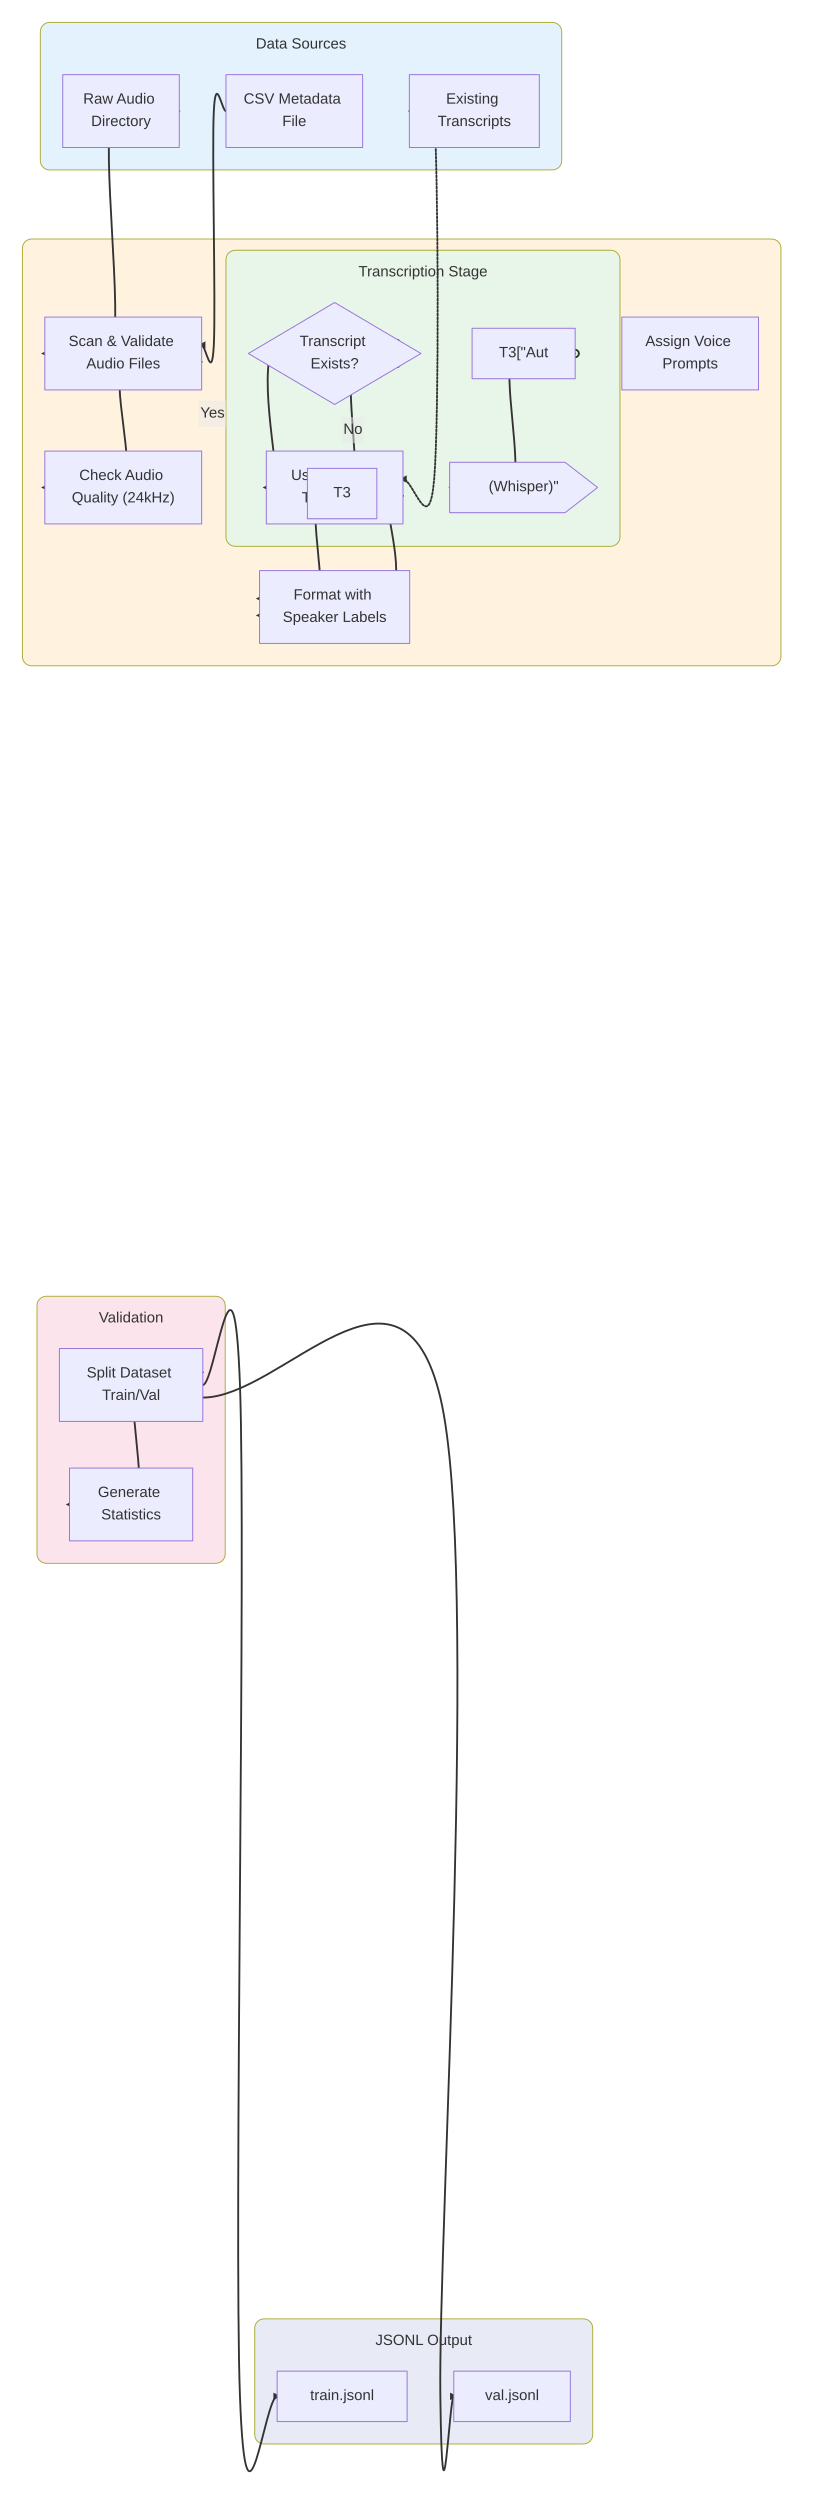
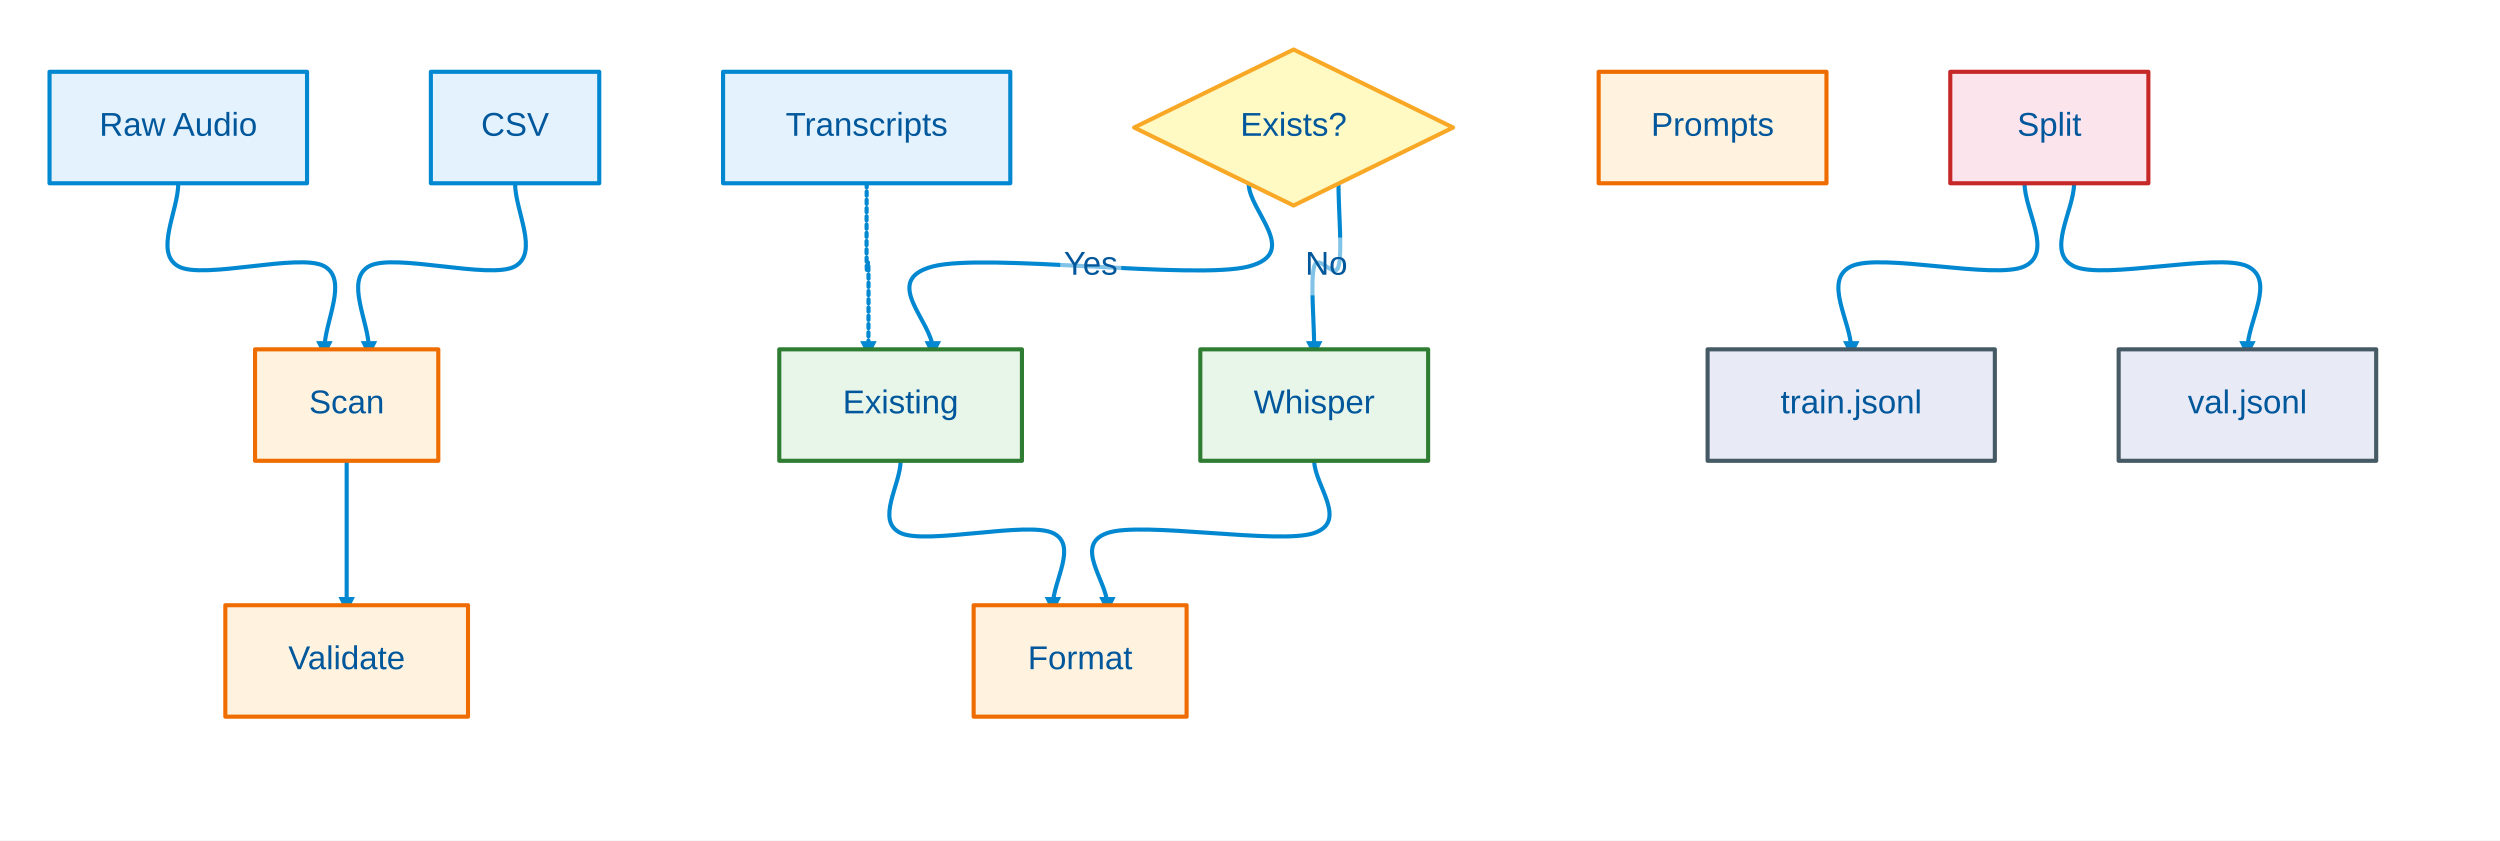
- <svg xmlns="http://www.w3.org/2000/svg" width="896.4" height="2677.5" viewBox="0 0 896.4 2677.5">
+ <svg xmlns="http://www.w3.org/2000/svg" width="1211.52" height="407.3" viewBox="0 0 1211.52 407.3">
  <rect width="100%" height="100%" fill="#FFFFFF" />
  <defs>
    <marker id="arrow-0" viewBox="0 0 10 10" refX="5" refY="5" markerUnits="userSpaceOnUse" markerWidth="8" markerHeight="8" orient="auto">
-       <path d="M 0 0 L 10 5 L 0 10 z" fill="#333333" />
+       <path d="M 0 0 L 10 5 L 0 10 z" fill="#0288d1" />
    </marker>
    <marker id="arrow-start-0" viewBox="0 0 10 10" refX="4.5" refY="5" markerUnits="userSpaceOnUse" markerWidth="8" markerHeight="8" orient="auto">
-       <path d="M 0 5 L 10 10 L 10 0 z" fill="#333333" />
+       <path d="M 0 5 L 10 10 L 10 0 z" fill="#0288d1" />
    </marker>
  </defs>
-   <rect x="24.00" y="256.00" width="812.40" height="457.10" rx="10" ry="10" fill="#fff3e0" stroke="#AAAA33" stroke-width="1" />
-   <text x="430.20" y="284.00" text-anchor="middle" font-family="'trebuchet ms', verdana, arial, sans-serif" font-size="16" fill="#333333">
-     <tspan x="430.20" dy="0.00">Processing Steps</tspan>
+   <path d="M 86.400,88.800C86.400,102.217,74.600,122.342,86.400,129.050C98.200,135.758,145.400,122.342,157.200,129.050C169.000,135.758,157.200,155.883,157.200,169.300" fill="none" stroke="#0288d1" stroke-width="2" marker-end="url(#arrow-0)" stroke-linecap="round" stroke-linejoin="round" />
+   <path d="M 249.600,88.800C249.600,102.217,261.400,122.342,249.600,129.050C237.800,135.758,190.600,122.342,178.800,129.050C167.000,135.758,178.800,155.883,178.800,169.300" fill="none" stroke="#0288d1" stroke-width="2" marker-end="url(#arrow-0)" stroke-linecap="round" stroke-linejoin="round" />
+   <path d="M 420.000,88.800C420.000,102.217,419.860,122.342,420.000,129.050C420.140,135.758,420.700,122.342,420.840,129.050C420.980,135.758,420.840,155.883,420.840,169.300" fill="none" stroke="#0288d1" stroke-width="2" marker-end="url(#arrow-0)" stroke-dasharray="2" stroke-linecap="round" stroke-linejoin="round" />
+   <path d="M 168.000,223.300C168.000,234.967,168.000,252.467,168.000,258.300C168.000,264.133,168.000,252.467,168.000,258.300C168.000,264.133,168.000,281.633,168.000,293.300" fill="none" stroke="#0288d1" stroke-width="2" marker-end="url(#arrow-0)" stroke-linecap="round" stroke-linejoin="round" />
+   <path d="M 605.120,88.957C605.120,102.347,630.633,122.433,605.120,129.128C579.607,135.824,477.553,122.433,452.040,129.128C426.527,135.824,452.040,155.909,452.040,169.300" fill="none" stroke="#0288d1" stroke-width="2" marker-end="url(#arrow-0)" stroke-linecap="round" stroke-linejoin="round" />
+   <rect x="513.78" y="115.13" width="29.60" height="28.00" rx="0" ry="0" fill="#FFFFFF" fill-opacity="0.5" stroke="none" />
+   <text x="528.58" y="133.13" text-anchor="middle" font-family="arial, helvetica, sans-serif" font-size="16" fill="#01579b">
+     <tspan x="528.58" dy="0.00">Yes</tspan>
  </text>
-   <rect x="242.00" y="268.00" width="422.00" height="317.10" rx="10" ry="10" fill="#e8f5e9" stroke="#AAAA33" stroke-width="1" />
-   <text x="453.00" y="296.00" text-anchor="middle" font-family="'trebuchet ms', verdana, arial, sans-serif" font-size="16" fill="#333333">
-     <tspan x="453.00" dy="0.00">Transcription Stage</tspan>
+   <path d="M 648.640,88.957C648.640,102.347,650.600,122.433,648.640,129.128C646.680,135.824,638.840,122.433,636.880,129.128C634.920,135.824,636.880,155.909,636.880,169.300" fill="none" stroke="#0288d1" stroke-width="2" marker-end="url(#arrow-0)" stroke-linecap="round" stroke-linejoin="round" />
+   <rect x="631.56" y="115.13" width="22.40" height="28.00" rx="0" ry="0" fill="#FFFFFF" fill-opacity="0.5" stroke="none" />
+   <text x="642.76" y="133.13" text-anchor="middle" font-family="arial, helvetica, sans-serif" font-size="16" fill="#01579b">
+     <tspan x="642.76" dy="0.00">No</tspan>
  </text>
-   <rect x="43.20" y="24.00" width="558.40" height="158.00" rx="10" ry="10" fill="#e3f2fd" stroke="#AAAA33" stroke-width="1" />
-   <text x="322.40" y="52.00" text-anchor="middle" font-family="'trebuchet ms', verdana, arial, sans-serif" font-size="16" fill="#333333">
-     <tspan x="322.40" dy="0.00">Data Sources</tspan>
+   <path d="M 436.440,223.300C436.440,234.967,424.140,252.467,436.440,258.300C448.740,264.133,497.940,252.467,510.240,258.300C522.540,264.133,510.240,281.633,510.240,293.300" fill="none" stroke="#0288d1" stroke-width="2" marker-end="url(#arrow-0)" stroke-linecap="round" stroke-linejoin="round" />
+   <path d="M 636.880,223.300C636.880,234.967,653.587,252.467,636.880,258.300C620.173,264.133,553.347,252.467,536.640,258.300C519.933,264.133,536.640,281.633,536.640,293.300" fill="none" stroke="#0288d1" stroke-width="2" marker-end="url(#arrow-0)" stroke-linecap="round" stroke-linejoin="round" />
+   <path d="M 981.120,88.800C981.120,102.217,995.120,122.342,981.120,129.050C967.120,135.758,911.120,122.342,897.120,129.050C883.120,135.758,897.120,155.883,897.120,169.300" fill="none" stroke="#0288d1" stroke-width="2" marker-end="url(#arrow-0)" stroke-linecap="round" stroke-linejoin="round" />
+   <path d="M 1005.120,88.800C1005.120,102.217,991.120,122.342,1005.120,129.050C1019.120,135.758,1075.120,122.342,1089.120,129.050C1103.120,135.758,1089.120,155.883,1089.120,169.300" fill="none" stroke="#0288d1" stroke-width="2" marker-end="url(#arrow-0)" stroke-linecap="round" stroke-linejoin="round" />
+   <rect x="827.52" y="169.30" width="139.20" height="54.00" rx="0" ry="0" fill="#e8eaf6" stroke="#455a64" stroke-width="2" stroke-linejoin="round" stroke-linecap="round" />
+   <text x="897.12" y="200.30" text-anchor="middle" font-family="arial, helvetica, sans-serif" font-size="16" fill="#01579b">
+     <tspan x="897.12" dy="0.00">train.jsonl</tspan>
  </text>
-   <rect x="39.60" y="1388.30" width="201.60" height="286.00" rx="10" ry="10" fill="#fce4ec" stroke="#AAAA33" stroke-width="1" />
-   <text x="140.40" y="1416.30" text-anchor="middle" font-family="'trebuchet ms', verdana, arial, sans-serif" font-size="16" fill="#333333">
-     <tspan x="140.40" dy="0.00">Validation</tspan>
+   <rect x="1026.72" y="169.30" width="124.80" height="54.00" rx="0" ry="0" fill="#e8eaf6" stroke="#455a64" stroke-width="2" stroke-linejoin="round" stroke-linecap="round" />
+   <text x="1089.12" y="200.30" text-anchor="middle" font-family="arial, helvetica, sans-serif" font-size="16" fill="#01579b">
+     <tspan x="1089.12" dy="0.00">val.jsonl</tspan>
  </text>
-   <rect x="272.80" y="2483.50" width="362.00" height="134.00" rx="10" ry="10" fill="#e8eaf6" stroke="#AAAA33" stroke-width="1" />
-   <text x="453.80" y="2511.50" text-anchor="middle" font-family="'trebuchet ms', verdana, arial, sans-serif" font-size="16" fill="#333333">
-     <tspan x="453.80" dy="0.00">JSONL Output</tspan>
+   <rect x="123.60" y="169.30" width="88.80" height="54.00" rx="0" ry="0" fill="#fff3e0" stroke="#ef6c00" stroke-width="2" stroke-linejoin="round" stroke-linecap="round" />
+   <text x="168.00" y="200.30" text-anchor="middle" font-family="arial, helvetica, sans-serif" font-size="16" fill="#01579b">
+     <tspan x="168.00" dy="0.00">Scan</tspan>
  </text>
-   <path d="M 616.000,378.600C593.600,378.600,560.000,354.683,548.800,378.600C537.600,402.517,560.000,498.183,548.800,522.100C537.600,546.017,504.000,522.100,481.600,522.100" fill="none" stroke="#333333" stroke-width="2" stroke-linecap="round" stroke-linejoin="round" />
-   <g transform="translate(616.00 378.60) rotate(180.00)">
-     <circle cx="0" cy="0" r="4" fill="none" stroke="#333333" stroke-width="2" />
-   </g>
-   <path d="M 192.000,119.000C168.000,119.000,132.000,75.733,120.000,119.000C108.000,162.267,132.000,335.333,120.000,378.600C108.000,421.867,72.000,378.600,48.000,378.600" fill="none" stroke="#333333" stroke-width="2" marker-end="url(#arrow-0)" stroke-linecap="round" stroke-linejoin="round" />
-   <path d="M 242.000,119.000C237.667,119.000,231.167,77.233,229.000,119.000C226.833,160.767,231.167,327.833,229.000,369.600C226.833,411.367,220.333,369.600,216.000,369.600" fill="none" stroke="#333333" stroke-width="2" marker-end="url(#arrow-0)" stroke-linecap="round" stroke-linejoin="round" />
-   <path d="M 438.400,119.000C447.267,119.000,460.567,53.317,465.000,119.000C469.433,184.683,470.567,447.417,465.000,513.100C459.433,578.783,442.733,513.100,431.600,513.100" fill="none" stroke="#333333" stroke-width="2" marker-end="url(#arrow-0)" stroke-dasharray="2" stroke-linecap="round" stroke-linejoin="round" />
-   <path d="M 216.000,387.600C188.000,387.600,146.000,365.183,132.000,387.600C118.000,410.017,146.000,499.683,132.000,522.100C118.000,544.517,76.000,522.100,48.000,522.100" fill="none" stroke="#333333" stroke-width="2" marker-end="url(#arrow-0)" stroke-linecap="round" stroke-linejoin="round" />
-   <path d="M 426.769,364.400C383.174,364.400,317.782,338.117,295.985,364.400C274.187,390.683,297.782,495.817,295.985,522.100C294.187,548.383,288.795,522.100,285.200,522.100" fill="none" stroke="#333333" stroke-width="2" marker-end="url(#arrow-0)" stroke-linecap="round" stroke-linejoin="round" />
-   <rect x="212.78" y="429.25" width="29.60" height="28.00" rx="0" ry="0" fill="#E8E8E8" fill-opacity="0.5" stroke="none" />
-   <text x="227.58" y="447.25" text-anchor="middle" font-family="'trebuchet ms', verdana, arial, sans-serif" font-size="16" fill="#333333">
-     <tspan x="227.58" dy="0.00">Yes</tspan>
+   <rect x="109.20" y="293.30" width="117.60" height="54.00" rx="0" ry="0" fill="#fff3e0" stroke="#ef6c00" stroke-width="2" stroke-linejoin="round" stroke-linecap="round" />
+   <text x="168.00" y="324.30" text-anchor="middle" font-family="arial, helvetica, sans-serif" font-size="16" fill="#01579b">
+     <tspan x="168.00" dy="0.00">Validate</tspan>
  </text>
-   <path d="M 426.769,392.800C410.508,392.800,386.115,370.167,377.985,392.800C369.854,415.433,386.115,505.967,377.985,528.600C369.854,551.233,345.462,528.600,329.200,528.600" fill="none" stroke="#333333" stroke-width="2" marker-end="url(#arrow-0)" stroke-linecap="round" stroke-linejoin="round" />
-   <rect x="366.78" y="446.70" width="22.40" height="28.00" rx="0" ry="0" fill="#E8E8E8" fill-opacity="0.5" stroke="none" />
-   <text x="377.98" y="464.70" text-anchor="middle" font-family="'trebuchet ms', verdana, arial, sans-serif" font-size="16" fill="#333333">
-     <tspan x="377.98" dy="0.00">No</tspan>
+   <rect x="471.84" y="293.30" width="103.20" height="54.00" rx="0" ry="0" fill="#fff3e0" stroke="#ef6c00" stroke-width="2" stroke-linejoin="round" stroke-linecap="round" />
+   <text x="523.44" y="324.30" text-anchor="middle" font-family="arial, helvetica, sans-serif" font-size="16" fill="#01579b">
+     <tspan x="523.44" dy="0.00">Format</tspan>
  </text>
-   <path d="M 431.600,531.100C426.000,531.100,417.600,512.767,414.800,531.100C412.000,549.433,437.600,622.767,414.800,641.100C392.000,659.433,323.600,641.100,278.000,641.100" fill="none" stroke="#333333" stroke-width="2" marker-end="url(#arrow-0)" stroke-linecap="round" stroke-linejoin="round" />
-   <path d="M 403.600,528.600C382.667,528.600,351.267,506.850,340.800,528.600C330.333,550.350,351.267,637.350,340.800,659.100C330.333,680.850,298.933,659.100,278.000,659.100" fill="none" stroke="#333333" stroke-width="2" marker-end="url(#arrow-0)" stroke-linecap="round" stroke-linejoin="round" />
-   <path d="M 217.200,1469.800C193.400,1469.800,157.700,1446.217,145.800,1469.800C133.900,1493.383,157.700,1587.717,145.800,1611.300C133.900,1634.883,98.200,1611.300,74.400,1611.300" fill="none" stroke="#333333" stroke-width="2" marker-end="url(#arrow-0)" stroke-linecap="round" stroke-linejoin="round" />
-   <path d="M 217.200,1483.300C230.467,1483.300,250.367,1302.767,257.000,1483.300C263.633,1663.833,250.367,2385.967,257.000,2566.500C263.633,2747.033,283.533,2566.500,296.800,2566.500" fill="none" stroke="#333333" stroke-width="2" marker-end="url(#arrow-0)" stroke-linecap="round" stroke-linejoin="round" />
-   <path d="M 217.200,1496.800C302.000,1496.800,429.200,1318.517,471.600,1496.800C514.000,1675.083,469.200,2388.217,471.600,2566.500C474.000,2744.783,481.200,2566.500,486.000,2566.500" fill="none" stroke="#333333" stroke-width="2" marker-end="url(#arrow-0)" stroke-linecap="round" stroke-linejoin="round" />
-   <rect x="296.80" y="2539.50" width="139.20" height="54.00" rx="0" ry="0" fill="#ECECFF" stroke="#9370DB" stroke-width="1" stroke-linejoin="round" stroke-linecap="round" />
-   <text x="366.40" y="2570.50" text-anchor="middle" font-family="'trebuchet ms', verdana, arial, sans-serif" font-size="16" fill="#333333">
-     <tspan x="366.40" dy="0.00">train.jsonl</tspan>
+   <rect x="774.72" y="34.80" width="110.40" height="54.00" rx="0" ry="0" fill="#fff3e0" stroke="#ef6c00" stroke-width="2" stroke-linejoin="round" stroke-linecap="round" />
+   <text x="829.92" y="65.80" text-anchor="middle" font-family="arial, helvetica, sans-serif" font-size="16" fill="#01579b">
+     <tspan x="829.92" dy="0.00">Prompts</tspan>
  </text>
-   <rect x="486.00" y="2539.50" width="124.80" height="54.00" rx="0" ry="0" fill="#ECECFF" stroke="#9370DB" stroke-width="1" stroke-linejoin="round" stroke-linecap="round" />
-   <text x="548.40" y="2570.50" text-anchor="middle" font-family="'trebuchet ms', verdana, arial, sans-serif" font-size="16" fill="#333333">
-     <tspan x="548.40" dy="0.00">val.jsonl</tspan>
+   <rect x="24.00" y="34.80" width="124.80" height="54.00" rx="0" ry="0" fill="#e3f2fd" stroke="#0288d1" stroke-width="2" stroke-linejoin="round" stroke-linecap="round" />
+   <text x="86.40" y="65.80" text-anchor="middle" font-family="arial, helvetica, sans-serif" font-size="16" fill="#01579b">
+     <tspan x="86.40" dy="0.00">Raw Audio</tspan>
  </text>
-   <rect x="48.00" y="339.60" width="168.00" height="78.00" rx="0" ry="0" fill="#ECECFF" stroke="#9370DB" stroke-width="1" stroke-linejoin="round" stroke-linecap="round" />
-   <text x="132.00" y="370.60" text-anchor="middle" font-family="'trebuchet ms', verdana, arial, sans-serif" font-size="16" fill="#333333">
-     <tspan x="132.00" dy="0.00">Scan &amp; Validate</tspan>
-     <tspan x="132.00" dy="24.00">Audio Files</tspan>
+   <rect x="208.80" y="34.80" width="81.60" height="54.00" rx="0" ry="0" fill="#e3f2fd" stroke="#0288d1" stroke-width="2" stroke-linejoin="round" stroke-linecap="round" />
+   <text x="249.60" y="65.80" text-anchor="middle" font-family="arial, helvetica, sans-serif" font-size="16" fill="#01579b">
+     <tspan x="249.60" dy="0.00">CSV</tspan>
  </text>
-   <rect x="48.00" y="483.10" width="168.00" height="78.00" rx="0" ry="0" fill="#ECECFF" stroke="#9370DB" stroke-width="1" stroke-linejoin="round" stroke-linecap="round" />
-   <text x="132.00" y="514.10" text-anchor="middle" font-family="'trebuchet ms', verdana, arial, sans-serif" font-size="16" fill="#333333">
-     <tspan x="132.00" dy="0.00">Check Audio</tspan>
-     <tspan x="132.00" dy="24.00">Quality (24kHz)</tspan>
+   <rect x="350.40" y="34.80" width="139.20" height="54.00" rx="0" ry="0" fill="#e3f2fd" stroke="#0288d1" stroke-width="2" stroke-linejoin="round" stroke-linecap="round" />
+   <text x="420.00" y="65.80" text-anchor="middle" font-family="arial, helvetica, sans-serif" font-size="16" fill="#01579b">
+     <tspan x="420.00" dy="0.00">Transcripts</tspan>
  </text>
-   <rect x="278.00" y="611.10" width="160.80" height="78.00" rx="0" ry="0" fill="#ECECFF" stroke="#9370DB" stroke-width="1" stroke-linejoin="round" stroke-linecap="round" />
-   <text x="358.40" y="642.10" text-anchor="middle" font-family="'trebuchet ms', verdana, arial, sans-serif" font-size="16" fill="#333333">
-     <tspan x="358.40" dy="0.00">Format with</tspan>
-     <tspan x="358.40" dy="24.00">Speaker Labels</tspan>
+   <polygon points="626.88,24.00 704.16,61.80 626.88,99.60 549.60,61.80" fill="#fff9c4" stroke="#f9a825" stroke-width="2" stroke-linejoin="round" stroke-linecap="round" />
+   <text x="626.88" y="65.80" text-anchor="middle" font-family="arial, helvetica, sans-serif" font-size="16" fill="#01579b">
+     <tspan x="626.88" dy="0.00">Exists?</tspan>
  </text>
-   <rect x="666.00" y="339.60" width="146.40" height="78.00" rx="0" ry="0" fill="#ECECFF" stroke="#9370DB" stroke-width="1" stroke-linejoin="round" stroke-linecap="round" />
-   <text x="739.20" y="370.60" text-anchor="middle" font-family="'trebuchet ms', verdana, arial, sans-serif" font-size="16" fill="#333333">
-     <tspan x="739.20" dy="0.00">Assign Voice</tspan>
-     <tspan x="739.20" dy="24.00">Prompts</tspan>
+   <rect x="377.64" y="169.30" width="117.60" height="54.00" rx="0" ry="0" fill="#e8f5e9" stroke="#2e7d32" stroke-width="2" stroke-linejoin="round" stroke-linecap="round" />
+   <text x="436.44" y="200.30" text-anchor="middle" font-family="arial, helvetica, sans-serif" font-size="16" fill="#01579b">
+     <tspan x="436.44" dy="0.00">Existing</tspan>
  </text>
-   <rect x="67.20" y="80.00" width="124.80" height="78.00" rx="0" ry="0" fill="#ECECFF" stroke="#9370DB" stroke-width="1" stroke-linejoin="round" stroke-linecap="round" />
-   <text x="129.60" y="111.00" text-anchor="middle" font-family="'trebuchet ms', verdana, arial, sans-serif" font-size="16" fill="#333333">
-     <tspan x="129.60" dy="0.00">Raw Audio</tspan>
-     <tspan x="129.60" dy="24.00">Directory</tspan>
+   <rect x="581.68" y="169.30" width="110.40" height="54.00" rx="0" ry="0" fill="#e8f5e9" stroke="#2e7d32" stroke-width="2" stroke-linejoin="round" stroke-linecap="round" />
+   <text x="636.88" y="200.30" text-anchor="middle" font-family="arial, helvetica, sans-serif" font-size="16" fill="#01579b">
+     <tspan x="636.88" dy="0.00">Whisper</tspan>
  </text>
-   <rect x="242.00" y="80.00" width="146.40" height="78.00" rx="0" ry="0" fill="#ECECFF" stroke="#9370DB" stroke-width="1" stroke-linejoin="round" stroke-linecap="round" />
-   <text x="315.20" y="111.00" text-anchor="middle" font-family="'trebuchet ms', verdana, arial, sans-serif" font-size="16" fill="#333333">
-     <tspan x="315.20" dy="0.00">CSV Metadata</tspan>
-     <tspan x="315.20" dy="24.00">File</tspan>
-   </text>
-   <rect x="438.40" y="80.00" width="139.20" height="78.00" rx="0" ry="0" fill="#ECECFF" stroke="#9370DB" stroke-width="1" stroke-linejoin="round" stroke-linecap="round" />
-   <text x="508.00" y="111.00" text-anchor="middle" font-family="'trebuchet ms', verdana, arial, sans-serif" font-size="16" fill="#333333">
-     <tspan x="508.00" dy="0.00">Existing</tspan>
-     <tspan x="508.00" dy="24.00">Transcripts</tspan>
-   </text>
-   <polygon points="358.40,324.00 450.80,378.60 358.40,433.20 266.00,378.60" fill="#ECECFF" stroke="#9370DB" stroke-width="1" stroke-linejoin="round" stroke-linecap="round" />
-   <text x="358.40" y="370.60" text-anchor="middle" font-family="'trebuchet ms', verdana, arial, sans-serif" font-size="16" fill="#333333">
-     <tspan x="358.40" dy="0.00">Transcript</tspan>
-     <tspan x="358.40" dy="24.00">Exists?</tspan>
-   </text>
-   <rect x="285.20" y="483.10" width="146.40" height="78.00" rx="0" ry="0" fill="#ECECFF" stroke="#9370DB" stroke-width="1" stroke-linejoin="round" stroke-linecap="round" />
-   <text x="358.40" y="514.10" text-anchor="middle" font-family="'trebuchet ms', verdana, arial, sans-serif" font-size="16" fill="#333333">
-     <tspan x="358.40" dy="0.00">Use Existing</tspan>
-     <tspan x="358.40" dy="24.00">Transcript</tspan>
-   </text>
-   <rect x="329.20" y="501.60" width="74.40" height="54.00" rx="0" ry="0" fill="#ECECFF" stroke="#9370DB" stroke-width="1" stroke-linejoin="round" stroke-linecap="round" />
-   <text x="366.40" y="532.60" text-anchor="middle" font-family="'trebuchet ms', verdana, arial, sans-serif" font-size="16" fill="#333333">
-     <tspan x="366.40" dy="0.00">T3</tspan>
-   </text>
-   <rect x="505.60" y="351.60" width="110.40" height="54.00" rx="0" ry="0" fill="#ECECFF" stroke="#9370DB" stroke-width="1" stroke-linejoin="round" stroke-linecap="round" />
-   <text x="560.80" y="382.60" text-anchor="middle" font-family="'trebuchet ms', verdana, arial, sans-serif" font-size="16" fill="#333333">
-     <tspan x="560.80" dy="0.00">T3["Aut</tspan>
-   </text>
-   <polygon points="481.60,495.10 605.15,495.10 640.00,522.10 605.15,549.10 481.60,549.10" fill="#ECECFF" stroke="#9370DB" stroke-width="1" stroke-linejoin="round" stroke-linecap="round" />
-   <text x="560.80" y="526.10" text-anchor="middle" font-family="'trebuchet ms', verdana, arial, sans-serif" font-size="16" fill="#333333">
-     <tspan x="560.80" dy="0.00">(Whisper)"</tspan>
-   </text>
-   <rect x="63.60" y="1444.30" width="153.60" height="78.00" rx="0" ry="0" fill="#ECECFF" stroke="#9370DB" stroke-width="1" stroke-linejoin="round" stroke-linecap="round" />
-   <text x="140.40" y="1475.30" text-anchor="middle" font-family="'trebuchet ms', verdana, arial, sans-serif" font-size="16" fill="#333333">
-     <tspan x="140.40" dy="0.00">Split Dataset</tspan>
-     <tspan x="140.40" dy="24.00">Train/Val</tspan>
-   </text>
-   <rect x="74.40" y="1572.30" width="132.00" height="78.00" rx="0" ry="0" fill="#ECECFF" stroke="#9370DB" stroke-width="1" stroke-linejoin="round" stroke-linecap="round" />
-   <text x="140.40" y="1603.30" text-anchor="middle" font-family="'trebuchet ms', verdana, arial, sans-serif" font-size="16" fill="#333333">
-     <tspan x="140.40" dy="0.00">Generate</tspan>
-     <tspan x="140.40" dy="24.00">Statistics</tspan>
+   <rect x="945.12" y="34.80" width="96.00" height="54.00" rx="0" ry="0" fill="#fce4ec" stroke="#c62828" stroke-width="2" stroke-linejoin="round" stroke-linecap="round" />
+   <text x="993.12" y="65.80" text-anchor="middle" font-family="arial, helvetica, sans-serif" font-size="16" fill="#01579b">
+     <tspan x="993.12" dy="0.00">Split</tspan>
  </text>
</svg>
